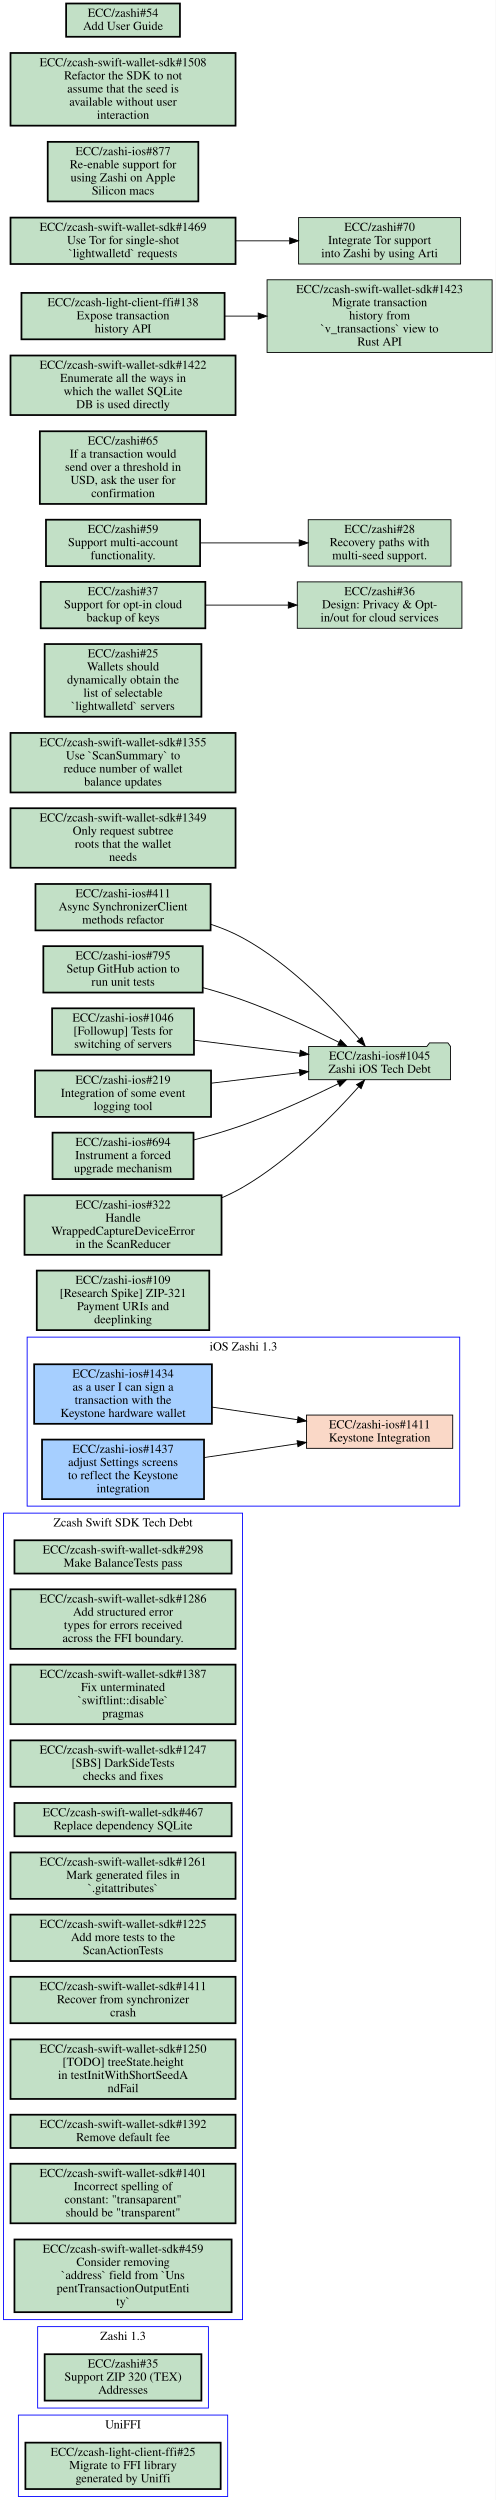
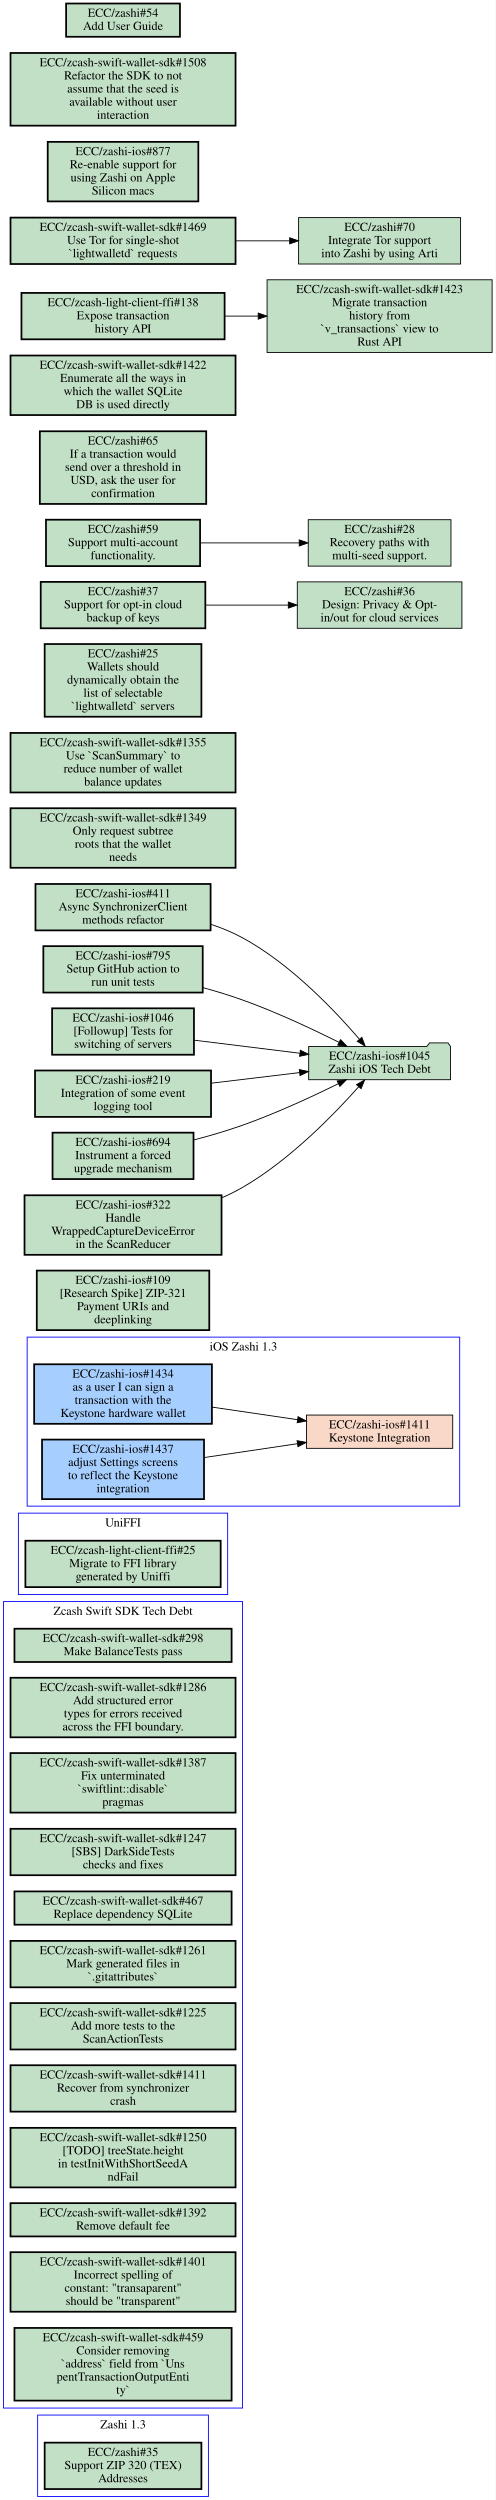
<svg xmlns="http://www.w3.org/2000/svg" xmlns:xlink="http://www.w3.org/1999/xlink" width="566pt" height="2855pt" viewBox="0.00 0.00 566.00 2855.00">
  <g id="graph0" class="graph" transform="scale(1 1) rotate(0) translate(4 2851)">
    <polygon fill="white" stroke="transparent" points="-4,4 -4,-2851 562,-2851 562,4 -4,4" />
    <g id="clust1" class="cluster">
+       <polygon fill="none" stroke="blue" points="0,-101 0,-1022 273,-1022 273,-101 0,-101" />
+       <text text-anchor="middle" x="136.5" y="-1006.8" font-family="Times,serif" font-size="14.00">Zcash Swift SDK Tech Debt</text>
+     </g>
+     <g id="clust2" class="cluster">
+       <polygon fill="none" stroke="blue" points="17,-1030 17,-1123 256,-1123 256,-1030 17,-1030" />
+       <text text-anchor="middle" x="136.5" y="-1107.8" font-family="Times,serif" font-size="14.00">UniFFI</text>
+     </g>
+     <g id="clust3" class="cluster">
+       <polygon fill="none" stroke="blue" points="39,0 39,-93 234,-93 234,0 39,0" />
+       <text text-anchor="middle" x="136.5" y="-77.8" font-family="Times,serif" font-size="14.00">Zashi 1.3</text>
+     </g>
+     <g id="clust4" class="cluster">
      <polygon fill="none" stroke="blue" points="27,-1131 27,-1324 521,-1324 521,-1131 27,-1131" />
      <text text-anchor="middle" x="274" y="-1308.8" font-family="Times,serif" font-size="14.00">iOS Zashi 1.3</text>
    </g>
-     <g id="clust2" class="cluster">
-       <polygon fill="none" stroke="blue" points="39,-101 39,-194 234,-194 234,-101 39,-101" />
-       <text text-anchor="middle" x="136.5" y="-178.8" font-family="Times,serif" font-size="14.00">Zashi 1.3</text>
-     </g>
-     <g id="clust3" class="cluster">
-       <polygon fill="none" stroke="blue" points="0,-202 0,-1123 273,-1123 273,-202 0,-202" />
-       <text text-anchor="middle" x="136.5" y="-1107.8" font-family="Times,serif" font-size="14.00">Zcash Swift SDK Tech Debt</text>
-     </g>
-     <g id="clust4" class="cluster">
-       <polygon fill="none" stroke="blue" points="17,0 17,-93 256,-93 256,0 17,0" />
-       <text text-anchor="middle" x="136.5" y="-77.8" font-family="Times,serif" font-size="14.00">UniFFI</text>
-     </g>
-     <g id="node1" class="node closed">
+     <g id="node1" class="node open">
      <g id="a_node1">
+         <a xlink:href="https://github.com/Electric-Coin-Company/zcash-swift-wallet-sdk/issues/298" xlink:title="ECC/zcash-swift-wallet-sdk#298&#10;Make BalanceTests pass" target="_blank">
+           <polygon fill="#c2e0c6" stroke="black" stroke-width="2" points="260.5,-991 12.5,-991 12.5,-953 260.5,-953 260.5,-991" />
+           <text text-anchor="middle" x="136.5" y="-975.8" font-family="Times,serif" font-size="14.00">ECC/zcash-swift-wallet-sdk#298</text>
+           <text text-anchor="middle" x="136.5" y="-960.8" font-family="Times,serif" font-size="14.00">Make BalanceTests pass</text>
+         </a>
+       </g>
+     </g>
+     <g id="node2" class="node open">
+       <g id="a_node2">
+         <a xlink:href="https://github.com/Electric-Coin-Company/zcash-swift-wallet-sdk/issues/1286" xlink:title="ECC/zcash-swift-wallet-sdk#1286&#10;Add structured error&#10;types for errors received&#10;across the FFI boundary." target="_blank">
+           <polygon fill="#c2e0c6" stroke="black" stroke-width="2" points="265,-935 8,-935 8,-867 265,-867 265,-935" />
+           <text text-anchor="middle" x="136.5" y="-919.8" font-family="Times,serif" font-size="14.00">ECC/zcash-swift-wallet-sdk#1286</text>
+           <text text-anchor="middle" x="136.5" y="-904.8" font-family="Times,serif" font-size="14.00">Add structured error</text>
+           <text text-anchor="middle" x="136.5" y="-889.8" font-family="Times,serif" font-size="14.00">types for errors received</text>
+           <text text-anchor="middle" x="136.5" y="-874.8" font-family="Times,serif" font-size="14.00">across the FFI boundary.</text>
+         </a>
+       </g>
+     </g>
+     <g id="node3" class="node open">
+       <g id="a_node3">
+         <a xlink:href="https://github.com/Electric-Coin-Company/zcash-swift-wallet-sdk/issues/1387" xlink:title="ECC/zcash-swift-wallet-sdk#1387&#10;Fix unterminated&#10;`swiftlint::disable`&#10;pragmas" target="_blank">
+           <polygon fill="#c2e0c6" stroke="black" stroke-width="2" points="265,-849 8,-849 8,-781 265,-781 265,-849" />
+           <text text-anchor="middle" x="136.5" y="-833.8" font-family="Times,serif" font-size="14.00">ECC/zcash-swift-wallet-sdk#1387</text>
+           <text text-anchor="middle" x="136.5" y="-818.8" font-family="Times,serif" font-size="14.00">Fix unterminated</text>
+           <text text-anchor="middle" x="136.5" y="-803.8" font-family="Times,serif" font-size="14.00">`swiftlint::disable`</text>
+           <text text-anchor="middle" x="136.5" y="-788.8" font-family="Times,serif" font-size="14.00">pragmas</text>
+         </a>
+       </g>
+     </g>
+     <g id="node4" class="node open">
+       <g id="a_node4">
+         <a xlink:href="https://github.com/Electric-Coin-Company/zcash-swift-wallet-sdk/issues/1247" xlink:title="ECC/zcash-swift-wallet-sdk#1247&#10;[SBS] DarkSideTests&#10;checks and fixes" target="_blank">
+           <polygon fill="#c2e0c6" stroke="black" stroke-width="2" points="265,-762.5 8,-762.5 8,-709.5 265,-709.5 265,-762.5" />
+           <text text-anchor="middle" x="136.5" y="-747.3" font-family="Times,serif" font-size="14.00">ECC/zcash-swift-wallet-sdk#1247</text>
+           <text text-anchor="middle" x="136.5" y="-732.3" font-family="Times,serif" font-size="14.00">[SBS] DarkSideTests</text>
+           <text text-anchor="middle" x="136.5" y="-717.3" font-family="Times,serif" font-size="14.00">checks and fixes</text>
+         </a>
+       </g>
+     </g>
+     <g id="node5" class="node open">
+       <g id="a_node5">
+         <a xlink:href="https://github.com/Electric-Coin-Company/zcash-swift-wallet-sdk/issues/467" xlink:title="ECC/zcash-swift-wallet-sdk#467&#10;Replace dependency SQLite" target="_blank">
+           <polygon fill="#c2e0c6" stroke="black" stroke-width="2" points="260.5,-691 12.5,-691 12.5,-653 260.5,-653 260.5,-691" />
+           <text text-anchor="middle" x="136.5" y="-675.8" font-family="Times,serif" font-size="14.00">ECC/zcash-swift-wallet-sdk#467</text>
+           <text text-anchor="middle" x="136.5" y="-660.8" font-family="Times,serif" font-size="14.00">Replace dependency SQLite</text>
+         </a>
+       </g>
+     </g>
+     <g id="node6" class="node open">
+       <g id="a_node6">
+         <a xlink:href="https://github.com/Electric-Coin-Company/zcash-swift-wallet-sdk/issues/1261" xlink:title="ECC/zcash-swift-wallet-sdk#1261&#10;Mark generated files in&#10;`.gitattributes`" target="_blank">
+           <polygon fill="#c2e0c6" stroke="black" stroke-width="2" points="265,-634.5 8,-634.5 8,-581.5 265,-581.5 265,-634.5" />
+           <text text-anchor="middle" x="136.5" y="-619.3" font-family="Times,serif" font-size="14.00">ECC/zcash-swift-wallet-sdk#1261</text>
+           <text text-anchor="middle" x="136.5" y="-604.3" font-family="Times,serif" font-size="14.00">Mark generated files in</text>
+           <text text-anchor="middle" x="136.5" y="-589.3" font-family="Times,serif" font-size="14.00">`.gitattributes`</text>
+         </a>
+       </g>
+     </g>
+     <g id="node7" class="node open">
+       <g id="a_node7">
+         <a xlink:href="https://github.com/Electric-Coin-Company/zcash-swift-wallet-sdk/issues/1225" xlink:title="ECC/zcash-swift-wallet-sdk#1225&#10;Add more tests to the&#10;ScanActionTests" target="_blank">
+           <polygon fill="#c2e0c6" stroke="black" stroke-width="2" points="265,-563.5 8,-563.5 8,-510.5 265,-510.5 265,-563.5" />
+           <text text-anchor="middle" x="136.5" y="-548.3" font-family="Times,serif" font-size="14.00">ECC/zcash-swift-wallet-sdk#1225</text>
+           <text text-anchor="middle" x="136.5" y="-533.3" font-family="Times,serif" font-size="14.00">Add more tests to the</text>
+           <text text-anchor="middle" x="136.5" y="-518.3" font-family="Times,serif" font-size="14.00">ScanActionTests</text>
+         </a>
+       </g>
+     </g>
+     <g id="node8" class="node open">
+       <g id="a_node8">
+         <a xlink:href="https://github.com/Electric-Coin-Company/zcash-swift-wallet-sdk/issues/1411" xlink:title="ECC/zcash-swift-wallet-sdk#1411&#10;Recover from synchronizer&#10;crash" target="_blank">
+           <polygon fill="#c2e0c6" stroke="black" stroke-width="2" points="265,-492.5 8,-492.5 8,-439.5 265,-439.5 265,-492.5" />
+           <text text-anchor="middle" x="136.5" y="-477.3" font-family="Times,serif" font-size="14.00">ECC/zcash-swift-wallet-sdk#1411</text>
+           <text text-anchor="middle" x="136.5" y="-462.3" font-family="Times,serif" font-size="14.00">Recover from synchronizer</text>
+           <text text-anchor="middle" x="136.5" y="-447.3" font-family="Times,serif" font-size="14.00">crash</text>
+         </a>
+       </g>
+     </g>
+     <g id="node9" class="node open">
+       <g id="a_node9">
+         <a xlink:href="https://github.com/Electric-Coin-Company/zcash-swift-wallet-sdk/issues/1250" xlink:title="ECC/zcash-swift-wallet-sdk#1250&#10;[TODO] treeState.height&#10;in testInitWithShortSeedA&#10;ndFail" target="_blank">
+           <polygon fill="#c2e0c6" stroke="black" stroke-width="2" points="265,-421 8,-421 8,-353 265,-353 265,-421" />
+           <text text-anchor="middle" x="136.5" y="-405.8" font-family="Times,serif" font-size="14.00">ECC/zcash-swift-wallet-sdk#1250</text>
+           <text text-anchor="middle" x="136.5" y="-390.8" font-family="Times,serif" font-size="14.00">[TODO] treeState.height</text>
+           <text text-anchor="middle" x="136.5" y="-375.8" font-family="Times,serif" font-size="14.00">in testInitWithShortSeedA</text>
+           <text text-anchor="middle" x="136.5" y="-360.8" font-family="Times,serif" font-size="14.00">ndFail</text>
+         </a>
+       </g>
+     </g>
+     <g id="node10" class="node open">
+       <g id="a_node10">
+         <a xlink:href="https://github.com/Electric-Coin-Company/zcash-swift-wallet-sdk/issues/1392" xlink:title="ECC/zcash-swift-wallet-sdk#1392&#10;Remove default fee" target="_blank">
+           <polygon fill="#c2e0c6" stroke="black" stroke-width="2" points="265,-335 8,-335 8,-297 265,-297 265,-335" />
+           <text text-anchor="middle" x="136.5" y="-319.8" font-family="Times,serif" font-size="14.00">ECC/zcash-swift-wallet-sdk#1392</text>
+           <text text-anchor="middle" x="136.5" y="-304.8" font-family="Times,serif" font-size="14.00">Remove default fee</text>
+         </a>
+       </g>
+     </g>
+     <g id="node11" class="node open">
+       <g id="a_node11">
+         <a xlink:href="https://github.com/Electric-Coin-Company/zcash-swift-wallet-sdk/issues/1401" xlink:title="ECC/zcash-swift-wallet-sdk#1401&#10;Incorrect spelling of&#10;constant: &quot;transaparent&quot;&#10;should be &quot;transparent&quot;" target="_blank">
+           <polygon fill="#c2e0c6" stroke="black" stroke-width="2" points="265,-279 8,-279 8,-211 265,-211 265,-279" />
+           <text text-anchor="middle" x="136.5" y="-263.8" font-family="Times,serif" font-size="14.00">ECC/zcash-swift-wallet-sdk#1401</text>
+           <text text-anchor="middle" x="136.5" y="-248.8" font-family="Times,serif" font-size="14.00">Incorrect spelling of</text>
+           <text text-anchor="middle" x="136.5" y="-233.8" font-family="Times,serif" font-size="14.00">constant: "transaparent"</text>
+           <text text-anchor="middle" x="136.5" y="-218.8" font-family="Times,serif" font-size="14.00">should be "transparent"</text>
+         </a>
+       </g>
+     </g>
+     <g id="node12" class="node open">
+       <g id="a_node12">
+         <a xlink:href="https://github.com/Electric-Coin-Company/zcash-swift-wallet-sdk/issues/459" xlink:title="ECC/zcash-swift-wallet-sdk#459&#10;Consider removing&#10;`address` field from `Uns&#10;pentTransactionOutputEnti&#10;ty`" target="_blank">
+           <polygon fill="#c2e0c6" stroke="black" stroke-width="2" points="260.5,-192.5 12.5,-192.5 12.5,-109.5 260.5,-109.5 260.5,-192.5" />
+           <text text-anchor="middle" x="136.5" y="-177.3" font-family="Times,serif" font-size="14.00">ECC/zcash-swift-wallet-sdk#459</text>
+           <text text-anchor="middle" x="136.5" y="-162.3" font-family="Times,serif" font-size="14.00">Consider removing</text>
+           <text text-anchor="middle" x="136.5" y="-147.3" font-family="Times,serif" font-size="14.00">`address` field from `Uns</text>
+           <text text-anchor="middle" x="136.5" y="-132.3" font-family="Times,serif" font-size="14.00">pentTransactionOutputEnti</text>
+           <text text-anchor="middle" x="136.5" y="-117.3" font-family="Times,serif" font-size="14.00">ty`</text>
+         </a>
+       </g>
+     </g>
+     <g id="node13" class="node open">
+       <g id="a_node13">
+         <a xlink:href="https://github.com/Electric-Coin-Company/zcash-light-client-ffi/issues/25" xlink:title="ECC/zcash-light-client-ffi#25&#10;Migrate to FFI library&#10;generated by Uniffi" target="_blank">
+           <polygon fill="#c2e0c6" stroke="black" stroke-width="2" points="248,-1091.5 25,-1091.5 25,-1038.5 248,-1038.5 248,-1091.5" />
+           <text text-anchor="middle" x="136.5" y="-1076.3" font-family="Times,serif" font-size="14.00">ECC/zcash-light-client-ffi#25</text>
+           <text text-anchor="middle" x="136.5" y="-1061.3" font-family="Times,serif" font-size="14.00">Migrate to FFI library</text>
+           <text text-anchor="middle" x="136.5" y="-1046.3" font-family="Times,serif" font-size="14.00">generated by Uniffi</text>
+         </a>
+       </g>
+     </g>
+     <g id="node14" class="node open">
+       <g id="a_node14">
+         <a xlink:href="https://github.com/Electric-Coin-Company/zashi/issues/35" xlink:title="ECC/zashi#35&#10;Support ZIP 320 (TEX)&#10;Addresses" target="_blank">
+           <polygon fill="#c2e0c6" stroke="black" stroke-width="2" points="226,-61.5 47,-61.5 47,-8.5 226,-8.5 226,-61.5" />
+           <text text-anchor="middle" x="136.5" y="-46.3" font-family="Times,serif" font-size="14.00">ECC/zashi#35</text>
+           <text text-anchor="middle" x="136.5" y="-31.3" font-family="Times,serif" font-size="14.00">Support ZIP 320 (TEX)</text>
+           <text text-anchor="middle" x="136.5" y="-16.3" font-family="Times,serif" font-size="14.00">Addresses</text>
+         </a>
+       </g>
+     </g>
+     <g id="node15" class="node closed">
+       <g id="a_node15">
        <a xlink:href="https://github.com/Electric-Coin-Company/zashi-ios/issues/1411" xlink:title="ECC/zashi-ios#1411&#10;Keystone Integration" target="_blank">
          <polygon fill="#fad8c7" stroke="black" points="513,-1235 346,-1235 346,-1197 513,-1197 513,-1235" />
          <text text-anchor="middle" x="429.5" y="-1219.8" font-family="Times,serif" font-size="14.00">ECC/zashi-ios#1411</text>
          <text text-anchor="middle" x="429.5" y="-1204.8" font-family="Times,serif" font-size="14.00">Keystone Integration</text>
        </a>
      </g>
    </g>
-     <g id="node2" class="node committed">
-       <g id="a_node2">
+     <g id="node16" class="node committed">
+       <g id="a_node16">
        <a xlink:href="https://github.com/Electric-Coin-Company/zashi-ios/issues/1434" xlink:title="ECC/zashi-ios#1434&#10;as a user I can sign a&#10;transaction with the&#10;Keystone hardware wallet" target="_blank">
          <polygon fill="#a6cfff" stroke="black" stroke-width="2" points="238,-1293 35,-1293 35,-1225 238,-1225 238,-1293" />
          <text text-anchor="middle" x="136.5" y="-1277.8" font-family="Times,serif" font-size="14.00">ECC/zashi-ios#1434</text>
          <text text-anchor="middle" x="136.5" y="-1262.8" font-family="Times,serif" font-size="14.00">as a user I can sign a</text>
          <text text-anchor="middle" x="136.5" y="-1247.8" font-family="Times,serif" font-size="14.00">transaction with the</text>
          <text text-anchor="middle" x="136.5" y="-1232.8" font-family="Times,serif" font-size="14.00">Keystone hardware wallet</text>
        </a>
      </g>
    </g>
    <g id="edge1" class="edge">
      <path fill="none" stroke="black" d="M238.05,-1244.1C269.78,-1239.5 304.66,-1234.3 335.81,-1229.7" />
      <polygon fill="black" stroke="black" points="336.41,-1233.15 345.78,-1228.2 335.37,-1226.23 336.41,-1233.15" />
    </g>
-     <g id="node3" class="node committed">
-       <g id="a_node3">
+     <g id="node17" class="node committed">
+       <g id="a_node17">
        <a xlink:href="https://github.com/Electric-Coin-Company/zashi-ios/issues/1437" xlink:title="ECC/zashi-ios#1437&#10;adjust Settings screens&#10;to reflect the Keystone&#10;integration" target="_blank">
          <polygon fill="#a6cfff" stroke="black" stroke-width="2" points="229,-1207 44,-1207 44,-1139 229,-1139 229,-1207" />
          <text text-anchor="middle" x="136.5" y="-1191.8" font-family="Times,serif" font-size="14.00">ECC/zashi-ios#1437</text>
          <text text-anchor="middle" x="136.5" y="-1176.8" font-family="Times,serif" font-size="14.00">adjust Settings screens</text>
          <text text-anchor="middle" x="136.5" y="-1161.8" font-family="Times,serif" font-size="14.00">to reflect the Keystone</text>
          <text text-anchor="middle" x="136.5" y="-1146.8" font-family="Times,serif" font-size="14.00">integration</text>
        </a>
      </g>
    </g>
    <g id="edge2" class="edge">
      <path fill="none" stroke="black" d="M229.17,-1186.5C263.14,-1191.6 301.66,-1197.3 335.72,-1202.3" />
      <polygon fill="black" stroke="black" points="335.26,-1205.77 345.67,-1203.8 336.3,-1198.85 335.26,-1205.77" />
-     </g>
-     <g id="node4" class="node open">
-       <g id="a_node4">
-         <a xlink:href="https://github.com/Electric-Coin-Company/zashi/issues/35" xlink:title="ECC/zashi#35&#10;Support ZIP 320 (TEX)&#10;Addresses" target="_blank">
-           <polygon fill="#c2e0c6" stroke="black" stroke-width="2" points="226,-162.5 47,-162.5 47,-109.5 226,-109.5 226,-162.5" />
-           <text text-anchor="middle" x="136.5" y="-147.3" font-family="Times,serif" font-size="14.00">ECC/zashi#35</text>
-           <text text-anchor="middle" x="136.5" y="-132.3" font-family="Times,serif" font-size="14.00">Support ZIP 320 (TEX)</text>
-           <text text-anchor="middle" x="136.5" y="-117.3" font-family="Times,serif" font-size="14.00">Addresses</text>
-         </a>
-       </g>
-     </g>
-     <g id="node5" class="node open">
-       <g id="a_node5">
-         <a xlink:href="https://github.com/Electric-Coin-Company/zcash-swift-wallet-sdk/issues/298" xlink:title="ECC/zcash-swift-wallet-sdk#298&#10;Make BalanceTests pass" target="_blank">
-           <polygon fill="#c2e0c6" stroke="black" stroke-width="2" points="260.5,-1092 12.5,-1092 12.5,-1054 260.5,-1054 260.5,-1092" />
-           <text text-anchor="middle" x="136.5" y="-1076.8" font-family="Times,serif" font-size="14.00">ECC/zcash-swift-wallet-sdk#298</text>
-           <text text-anchor="middle" x="136.5" y="-1061.8" font-family="Times,serif" font-size="14.00">Make BalanceTests pass</text>
-         </a>
-       </g>
-     </g>
-     <g id="node6" class="node open">
-       <g id="a_node6">
-         <a xlink:href="https://github.com/Electric-Coin-Company/zcash-swift-wallet-sdk/issues/1286" xlink:title="ECC/zcash-swift-wallet-sdk#1286&#10;Add structured error&#10;types for errors received&#10;across the FFI boundary." target="_blank">
-           <polygon fill="#c2e0c6" stroke="black" stroke-width="2" points="265,-1036 8,-1036 8,-968 265,-968 265,-1036" />
-           <text text-anchor="middle" x="136.5" y="-1020.8" font-family="Times,serif" font-size="14.00">ECC/zcash-swift-wallet-sdk#1286</text>
-           <text text-anchor="middle" x="136.5" y="-1005.8" font-family="Times,serif" font-size="14.00">Add structured error</text>
-           <text text-anchor="middle" x="136.5" y="-990.8" font-family="Times,serif" font-size="14.00">types for errors received</text>
-           <text text-anchor="middle" x="136.5" y="-975.8" font-family="Times,serif" font-size="14.00">across the FFI boundary.</text>
-         </a>
-       </g>
-     </g>
-     <g id="node7" class="node open">
-       <g id="a_node7">
-         <a xlink:href="https://github.com/Electric-Coin-Company/zcash-swift-wallet-sdk/issues/1387" xlink:title="ECC/zcash-swift-wallet-sdk#1387&#10;Fix unterminated&#10;`swiftlint::disable`&#10;pragmas" target="_blank">
-           <polygon fill="#c2e0c6" stroke="black" stroke-width="2" points="265,-950 8,-950 8,-882 265,-882 265,-950" />
-           <text text-anchor="middle" x="136.5" y="-934.8" font-family="Times,serif" font-size="14.00">ECC/zcash-swift-wallet-sdk#1387</text>
-           <text text-anchor="middle" x="136.5" y="-919.8" font-family="Times,serif" font-size="14.00">Fix unterminated</text>
-           <text text-anchor="middle" x="136.5" y="-904.8" font-family="Times,serif" font-size="14.00">`swiftlint::disable`</text>
-           <text text-anchor="middle" x="136.5" y="-889.8" font-family="Times,serif" font-size="14.00">pragmas</text>
-         </a>
-       </g>
-     </g>
-     <g id="node8" class="node open">
-       <g id="a_node8">
-         <a xlink:href="https://github.com/Electric-Coin-Company/zcash-swift-wallet-sdk/issues/1247" xlink:title="ECC/zcash-swift-wallet-sdk#1247&#10;[SBS] DarkSideTests&#10;checks and fixes" target="_blank">
-           <polygon fill="#c2e0c6" stroke="black" stroke-width="2" points="265,-863.5 8,-863.5 8,-810.5 265,-810.5 265,-863.5" />
-           <text text-anchor="middle" x="136.5" y="-848.3" font-family="Times,serif" font-size="14.00">ECC/zcash-swift-wallet-sdk#1247</text>
-           <text text-anchor="middle" x="136.5" y="-833.3" font-family="Times,serif" font-size="14.00">[SBS] DarkSideTests</text>
-           <text text-anchor="middle" x="136.5" y="-818.3" font-family="Times,serif" font-size="14.00">checks and fixes</text>
-         </a>
-       </g>
-     </g>
-     <g id="node9" class="node open">
-       <g id="a_node9">
-         <a xlink:href="https://github.com/Electric-Coin-Company/zcash-swift-wallet-sdk/issues/467" xlink:title="ECC/zcash-swift-wallet-sdk#467&#10;Replace dependency SQLite" target="_blank">
-           <polygon fill="#c2e0c6" stroke="black" stroke-width="2" points="260.5,-792 12.5,-792 12.5,-754 260.5,-754 260.5,-792" />
-           <text text-anchor="middle" x="136.5" y="-776.8" font-family="Times,serif" font-size="14.00">ECC/zcash-swift-wallet-sdk#467</text>
-           <text text-anchor="middle" x="136.5" y="-761.8" font-family="Times,serif" font-size="14.00">Replace dependency SQLite</text>
-         </a>
-       </g>
-     </g>
-     <g id="node10" class="node open">
-       <g id="a_node10">
-         <a xlink:href="https://github.com/Electric-Coin-Company/zcash-swift-wallet-sdk/issues/1261" xlink:title="ECC/zcash-swift-wallet-sdk#1261&#10;Mark generated files in&#10;`.gitattributes`" target="_blank">
-           <polygon fill="#c2e0c6" stroke="black" stroke-width="2" points="265,-735.5 8,-735.5 8,-682.5 265,-682.5 265,-735.5" />
-           <text text-anchor="middle" x="136.5" y="-720.3" font-family="Times,serif" font-size="14.00">ECC/zcash-swift-wallet-sdk#1261</text>
-           <text text-anchor="middle" x="136.5" y="-705.3" font-family="Times,serif" font-size="14.00">Mark generated files in</text>
-           <text text-anchor="middle" x="136.5" y="-690.3" font-family="Times,serif" font-size="14.00">`.gitattributes`</text>
-         </a>
-       </g>
-     </g>
-     <g id="node11" class="node open">
-       <g id="a_node11">
-         <a xlink:href="https://github.com/Electric-Coin-Company/zcash-swift-wallet-sdk/issues/1225" xlink:title="ECC/zcash-swift-wallet-sdk#1225&#10;Add more tests to the&#10;ScanActionTests" target="_blank">
-           <polygon fill="#c2e0c6" stroke="black" stroke-width="2" points="265,-664.5 8,-664.5 8,-611.5 265,-611.5 265,-664.5" />
-           <text text-anchor="middle" x="136.5" y="-649.3" font-family="Times,serif" font-size="14.00">ECC/zcash-swift-wallet-sdk#1225</text>
-           <text text-anchor="middle" x="136.5" y="-634.3" font-family="Times,serif" font-size="14.00">Add more tests to the</text>
-           <text text-anchor="middle" x="136.5" y="-619.3" font-family="Times,serif" font-size="14.00">ScanActionTests</text>
-         </a>
-       </g>
-     </g>
-     <g id="node12" class="node open">
-       <g id="a_node12">
-         <a xlink:href="https://github.com/Electric-Coin-Company/zcash-swift-wallet-sdk/issues/1411" xlink:title="ECC/zcash-swift-wallet-sdk#1411&#10;Recover from synchronizer&#10;crash" target="_blank">
-           <polygon fill="#c2e0c6" stroke="black" stroke-width="2" points="265,-593.5 8,-593.5 8,-540.5 265,-540.5 265,-593.5" />
-           <text text-anchor="middle" x="136.5" y="-578.3" font-family="Times,serif" font-size="14.00">ECC/zcash-swift-wallet-sdk#1411</text>
-           <text text-anchor="middle" x="136.5" y="-563.3" font-family="Times,serif" font-size="14.00">Recover from synchronizer</text>
-           <text text-anchor="middle" x="136.5" y="-548.3" font-family="Times,serif" font-size="14.00">crash</text>
-         </a>
-       </g>
-     </g>
-     <g id="node13" class="node open">
-       <g id="a_node13">
-         <a xlink:href="https://github.com/Electric-Coin-Company/zcash-swift-wallet-sdk/issues/1250" xlink:title="ECC/zcash-swift-wallet-sdk#1250&#10;[TODO] treeState.height&#10;in testInitWithShortSeedA&#10;ndFail" target="_blank">
-           <polygon fill="#c2e0c6" stroke="black" stroke-width="2" points="265,-522 8,-522 8,-454 265,-454 265,-522" />
-           <text text-anchor="middle" x="136.5" y="-506.8" font-family="Times,serif" font-size="14.00">ECC/zcash-swift-wallet-sdk#1250</text>
-           <text text-anchor="middle" x="136.5" y="-491.8" font-family="Times,serif" font-size="14.00">[TODO] treeState.height</text>
-           <text text-anchor="middle" x="136.5" y="-476.8" font-family="Times,serif" font-size="14.00">in testInitWithShortSeedA</text>
-           <text text-anchor="middle" x="136.5" y="-461.8" font-family="Times,serif" font-size="14.00">ndFail</text>
-         </a>
-       </g>
-     </g>
-     <g id="node14" class="node open">
-       <g id="a_node14">
-         <a xlink:href="https://github.com/Electric-Coin-Company/zcash-swift-wallet-sdk/issues/1392" xlink:title="ECC/zcash-swift-wallet-sdk#1392&#10;Remove default fee" target="_blank">
-           <polygon fill="#c2e0c6" stroke="black" stroke-width="2" points="265,-436 8,-436 8,-398 265,-398 265,-436" />
-           <text text-anchor="middle" x="136.5" y="-420.8" font-family="Times,serif" font-size="14.00">ECC/zcash-swift-wallet-sdk#1392</text>
-           <text text-anchor="middle" x="136.5" y="-405.8" font-family="Times,serif" font-size="14.00">Remove default fee</text>
-         </a>
-       </g>
-     </g>
-     <g id="node15" class="node open">
-       <g id="a_node15">
-         <a xlink:href="https://github.com/Electric-Coin-Company/zcash-swift-wallet-sdk/issues/1401" xlink:title="ECC/zcash-swift-wallet-sdk#1401&#10;Incorrect spelling of&#10;constant: &quot;transaparent&quot;&#10;should be &quot;transparent&quot;" target="_blank">
-           <polygon fill="#c2e0c6" stroke="black" stroke-width="2" points="265,-380 8,-380 8,-312 265,-312 265,-380" />
-           <text text-anchor="middle" x="136.5" y="-364.8" font-family="Times,serif" font-size="14.00">ECC/zcash-swift-wallet-sdk#1401</text>
-           <text text-anchor="middle" x="136.5" y="-349.8" font-family="Times,serif" font-size="14.00">Incorrect spelling of</text>
-           <text text-anchor="middle" x="136.5" y="-334.8" font-family="Times,serif" font-size="14.00">constant: "transaparent"</text>
-           <text text-anchor="middle" x="136.5" y="-319.8" font-family="Times,serif" font-size="14.00">should be "transparent"</text>
-         </a>
-       </g>
-     </g>
-     <g id="node16" class="node open">
-       <g id="a_node16">
-         <a xlink:href="https://github.com/Electric-Coin-Company/zcash-swift-wallet-sdk/issues/459" xlink:title="ECC/zcash-swift-wallet-sdk#459&#10;Consider removing&#10;`address` field from `Uns&#10;pentTransactionOutputEnti&#10;ty`" target="_blank">
-           <polygon fill="#c2e0c6" stroke="black" stroke-width="2" points="260.5,-293.5 12.5,-293.5 12.5,-210.5 260.5,-210.5 260.5,-293.5" />
-           <text text-anchor="middle" x="136.5" y="-278.3" font-family="Times,serif" font-size="14.00">ECC/zcash-swift-wallet-sdk#459</text>
-           <text text-anchor="middle" x="136.5" y="-263.3" font-family="Times,serif" font-size="14.00">Consider removing</text>
-           <text text-anchor="middle" x="136.5" y="-248.3" font-family="Times,serif" font-size="14.00">`address` field from `Uns</text>
-           <text text-anchor="middle" x="136.5" y="-233.3" font-family="Times,serif" font-size="14.00">pentTransactionOutputEnti</text>
-           <text text-anchor="middle" x="136.5" y="-218.3" font-family="Times,serif" font-size="14.00">ty`</text>
-         </a>
-       </g>
-     </g>
-     <g id="node17" class="node open">
-       <g id="a_node17">
-         <a xlink:href="https://github.com/Electric-Coin-Company/zcash-light-client-ffi/issues/25" xlink:title="ECC/zcash-light-client-ffi#25&#10;Migrate to FFI library&#10;generated by Uniffi" target="_blank">
-           <polygon fill="#c2e0c6" stroke="black" stroke-width="2" points="248,-61.5 25,-61.5 25,-8.5 248,-8.5 248,-61.5" />
-           <text text-anchor="middle" x="136.5" y="-46.3" font-family="Times,serif" font-size="14.00">ECC/zcash-light-client-ffi#25</text>
-           <text text-anchor="middle" x="136.5" y="-31.3" font-family="Times,serif" font-size="14.00">Migrate to FFI library</text>
-           <text text-anchor="middle" x="136.5" y="-16.3" font-family="Times,serif" font-size="14.00">generated by Uniffi</text>
-         </a>
-       </g>
    </g>
    <g id="node18" class="node open">
      <g id="a_node18">
        <a xlink:href="https://github.com/Electric-Coin-Company/zashi-ios/issues/109" xlink:title="ECC/zashi-ios#109&#10;[Research Spike] ZIP-321&#10;Payment URIs and&#10;deeplinking" target="_blank">
          <polygon fill="#c2e0c6" stroke="black" stroke-width="2" points="235,-1400 38,-1400 38,-1332 235,-1332 235,-1400" />
          <text text-anchor="middle" x="136.5" y="-1384.8" font-family="Times,serif" font-size="14.00">ECC/zashi-ios#109</text>
          <text text-anchor="middle" x="136.5" y="-1369.8" font-family="Times,serif" font-size="14.00">[Research Spike] ZIP-321</text>
          <text text-anchor="middle" x="136.5" y="-1354.8" font-family="Times,serif" font-size="14.00">Payment URIs and</text>
          <text text-anchor="middle" x="136.5" y="-1339.8" font-family="Times,serif" font-size="14.00">deeplinking</text>
        </a>
      </g>
    </g>
    <g id="node19" class="node open">
      <g id="a_node19">
        <a xlink:href="https://github.com/Electric-Coin-Company/zashi-ios/issues/411" xlink:title="ECC/zashi-ios#411&#10;Async SynchronizerClient&#10;methods refactor" target="_blank">
          <polygon fill="#c2e0c6" stroke="black" stroke-width="2" points="236.5,-1841.5 36.5,-1841.5 36.5,-1788.5 236.5,-1788.5 236.5,-1841.5" />
          <text text-anchor="middle" x="136.5" y="-1826.3" font-family="Times,serif" font-size="14.00">ECC/zashi-ios#411</text>
          <text text-anchor="middle" x="136.5" y="-1811.3" font-family="Times,serif" font-size="14.00">Async SynchronizerClient</text>
          <text text-anchor="middle" x="136.5" y="-1796.3" font-family="Times,serif" font-size="14.00">methods refactor</text>
        </a>
      </g>
    </g>
    <g id="node20" class="node open">
      <g id="a_node20">
        <a xlink:href="https://github.com/Electric-Coin-Company/zashi-ios/issues/1045" xlink:title="ECC/zashi-ios#1045&#10;Zashi iOS Tech Debt" target="_blank">
          <polygon fill="#c2e0c6" stroke="black" points="510.5,-1656 507.5,-1660 486.5,-1660 483.5,-1656 348.5,-1656 348.5,-1618 510.5,-1618 510.5,-1656" />
          <text text-anchor="middle" x="429.5" y="-1640.8" font-family="Times,serif" font-size="14.00">ECC/zashi-ios#1045</text>
          <text text-anchor="middle" x="429.5" y="-1625.8" font-family="Times,serif" font-size="14.00">Zashi iOS Tech Debt</text>
        </a>
      </g>
    </g>
    <g id="edge3" class="edge">
      <path fill="none" stroke="black" d="M236.64,-1795.5C249.25,-1791.3 261.69,-1786.2 273,-1780 327.95,-1750.1 378.7,-1696.6 406.46,-1664.2" />
      <polygon fill="black" stroke="black" points="409.26,-1666.31 413.01,-1656.4 403.9,-1661.81 409.26,-1666.31" />
    </g>
    <g id="node21" class="node open">
      <g id="a_node21">
        <a xlink:href="https://github.com/Electric-Coin-Company/zashi-ios/issues/795" xlink:title="ECC/zashi-ios#795&#10;Setup GitHub action to&#10;run unit tests" target="_blank">
          <polygon fill="#c2e0c6" stroke="black" stroke-width="2" points="227.5,-1770.5 45.5,-1770.5 45.5,-1717.5 227.5,-1717.5 227.5,-1770.5" />
          <text text-anchor="middle" x="136.5" y="-1755.3" font-family="Times,serif" font-size="14.00">ECC/zashi-ios#795</text>
          <text text-anchor="middle" x="136.5" y="-1740.3" font-family="Times,serif" font-size="14.00">Setup GitHub action to</text>
          <text text-anchor="middle" x="136.5" y="-1725.3" font-family="Times,serif" font-size="14.00">run unit tests</text>
        </a>
      </g>
    </g>
    <g id="edge4" class="edge">
      <path fill="none" stroke="black" d="M227.84,-1723.1C243.06,-1718.9 258.59,-1714.2 273,-1709 311.08,-1695.4 352.57,-1675.9 383.1,-1660.7" />
      <polygon fill="black" stroke="black" points="384.86,-1663.73 392.21,-1656.1 381.71,-1657.48 384.86,-1663.73" />
    </g>
    <g id="node22" class="node open">
      <g id="a_node22">
        <a xlink:href="https://github.com/Electric-Coin-Company/zcash-swift-wallet-sdk/issues/1349" xlink:title="ECC/zcash-swift-wallet-sdk#1349&#10;Only request subtree&#10;roots that the wallet&#10;needs" target="_blank">
          <polygon fill="#c2e0c6" stroke="black" stroke-width="2" points="265,-1928 8,-1928 8,-1860 265,-1860 265,-1928" />
          <text text-anchor="middle" x="136.5" y="-1912.8" font-family="Times,serif" font-size="14.00">ECC/zcash-swift-wallet-sdk#1349</text>
          <text text-anchor="middle" x="136.5" y="-1897.8" font-family="Times,serif" font-size="14.00">Only request subtree</text>
          <text text-anchor="middle" x="136.5" y="-1882.8" font-family="Times,serif" font-size="14.00">roots that the wallet</text>
          <text text-anchor="middle" x="136.5" y="-1867.8" font-family="Times,serif" font-size="14.00">needs</text>
        </a>
      </g>
    </g>
    <g id="node23" class="node open">
      <g id="a_node23">
        <a xlink:href="https://github.com/Electric-Coin-Company/zcash-swift-wallet-sdk/issues/1355" xlink:title="ECC/zcash-swift-wallet-sdk#1355&#10;Use `ScanSummary` to&#10;reduce number of wallet&#10;balance updates" target="_blank">
          <polygon fill="#c2e0c6" stroke="black" stroke-width="2" points="265,-2014 8,-2014 8,-1946 265,-1946 265,-2014" />
          <text text-anchor="middle" x="136.5" y="-1998.8" font-family="Times,serif" font-size="14.00">ECC/zcash-swift-wallet-sdk#1355</text>
          <text text-anchor="middle" x="136.5" y="-1983.8" font-family="Times,serif" font-size="14.00">Use `ScanSummary` to</text>
          <text text-anchor="middle" x="136.5" y="-1968.8" font-family="Times,serif" font-size="14.00">reduce number of wallet</text>
          <text text-anchor="middle" x="136.5" y="-1953.8" font-family="Times,serif" font-size="14.00">balance updates</text>
        </a>
      </g>
    </g>
    <g id="node24" class="node open">
      <g id="a_node24">
        <a xlink:href="https://github.com/Electric-Coin-Company/zashi-ios/issues/1046" xlink:title="ECC/zashi-ios#1046&#10;[Followup] Tests for&#10;switching of servers" target="_blank">
          <polygon fill="#c2e0c6" stroke="black" stroke-width="2" points="217.5,-1699.5 55.5,-1699.5 55.5,-1646.5 217.5,-1646.5 217.5,-1699.5" />
          <text text-anchor="middle" x="136.5" y="-1684.3" font-family="Times,serif" font-size="14.00">ECC/zashi-ios#1046</text>
          <text text-anchor="middle" x="136.5" y="-1669.3" font-family="Times,serif" font-size="14.00">[Followup] Tests for</text>
          <text text-anchor="middle" x="136.5" y="-1654.3" font-family="Times,serif" font-size="14.00">switching of servers</text>
        </a>
      </g>
    </g>
    <g id="edge5" class="edge">
      <path fill="none" stroke="black" d="M217.79,-1663.1C255.16,-1658.4 299.77,-1652.9 338.3,-1648.2" />
      <polygon fill="black" stroke="black" points="338.99,-1651.64 348.47,-1646.9 338.11,-1644.7 338.99,-1651.64" />
    </g>
    <g id="node25" class="node open">
      <g id="a_node25">
        <a xlink:href="https://github.com/Electric-Coin-Company/zashi/issues/25" xlink:title="ECC/zashi#25&#10;Wallets should&#10;dynamically obtain the&#10;list of selectable&#10;`lightwalletd` servers" target="_blank">
          <polygon fill="#c2e0c6" stroke="black" stroke-width="2" points="226,-2115.5 47,-2115.5 47,-2032.5 226,-2032.5 226,-2115.5" />
          <text text-anchor="middle" x="136.5" y="-2100.3" font-family="Times,serif" font-size="14.00">ECC/zashi#25</text>
          <text text-anchor="middle" x="136.5" y="-2085.3" font-family="Times,serif" font-size="14.00">Wallets should</text>
          <text text-anchor="middle" x="136.5" y="-2070.3" font-family="Times,serif" font-size="14.00">dynamically obtain the</text>
          <text text-anchor="middle" x="136.5" y="-2055.3" font-family="Times,serif" font-size="14.00">list of selectable</text>
          <text text-anchor="middle" x="136.5" y="-2040.3" font-family="Times,serif" font-size="14.00">`lightwalletd` servers</text>
        </a>
      </g>
    </g>
    <g id="node26" class="node open">
      <g id="a_node26">
        <a xlink:href="https://github.com/Electric-Coin-Company/zashi/issues/37" xlink:title="ECC/zashi#37&#10;Support for opt-in cloud&#10;backup of keys" target="_blank">
          <polygon fill="#c2e0c6" stroke="black" stroke-width="2" points="230.5,-2186.5 42.5,-2186.5 42.5,-2133.5 230.5,-2133.5 230.5,-2186.5" />
          <text text-anchor="middle" x="136.5" y="-2171.3" font-family="Times,serif" font-size="14.00">ECC/zashi#37</text>
          <text text-anchor="middle" x="136.5" y="-2156.3" font-family="Times,serif" font-size="14.00">Support for opt-in cloud</text>
          <text text-anchor="middle" x="136.5" y="-2141.3" font-family="Times,serif" font-size="14.00">backup of keys</text>
        </a>
      </g>
    </g>
    <g id="node27" class="node open">
      <g id="a_node27">
        <a xlink:href="https://github.com/Electric-Coin-Company/zashi/issues/36" xlink:title="ECC/zashi#36&#10;Design: Privacy &amp; Opt-&#10;in/out for cloud services" target="_blank">
          <polygon fill="#c2e0c6" stroke="black" points="523.5,-2186.5 335.5,-2186.5 335.5,-2133.5 523.5,-2133.5 523.5,-2186.5" />
          <text text-anchor="middle" x="429.5" y="-2171.3" font-family="Times,serif" font-size="14.00">ECC/zashi#36</text>
          <text text-anchor="middle" x="429.5" y="-2156.3" font-family="Times,serif" font-size="14.00">Design: Privacy &amp; Opt-</text>
          <text text-anchor="middle" x="429.5" y="-2141.3" font-family="Times,serif" font-size="14.00">in/out for cloud services</text>
        </a>
      </g>
    </g>
    <g id="edge6" class="edge">
      <path fill="none" stroke="black" d="M230.77,-2160C260.8,-2160 294.24,-2160 324.95,-2160" />
      <polygon fill="black" stroke="black" points="325.25,-2163.5 335.25,-2160 325.25,-2156.5 325.25,-2163.5" />
    </g>
    <g id="node28" class="node open">
      <g id="a_node28">
        <a xlink:href="https://github.com/Electric-Coin-Company/zashi-ios/issues/219" xlink:title="ECC/zashi-ios#219&#10;Integration of some event&#10;logging tool" target="_blank">
          <polygon fill="#c2e0c6" stroke="black" stroke-width="2" points="237,-1628.5 36,-1628.5 36,-1575.5 237,-1575.5 237,-1628.5" />
          <text text-anchor="middle" x="136.5" y="-1613.3" font-family="Times,serif" font-size="14.00">ECC/zashi-ios#219</text>
          <text text-anchor="middle" x="136.5" y="-1598.3" font-family="Times,serif" font-size="14.00">Integration of some event</text>
          <text text-anchor="middle" x="136.5" y="-1583.3" font-family="Times,serif" font-size="14.00">logging tool</text>
        </a>
      </g>
    </g>
    <g id="edge7" class="edge">
      <path fill="none" stroke="black" d="M237.24,-1614C269.9,-1617.9 305.99,-1622.3 337.93,-1626.1" />
      <polygon fill="black" stroke="black" points="337.81,-1629.61 348.15,-1627.3 338.63,-1622.66 337.81,-1629.61" />
    </g>
    <g id="node29" class="node open">
      <g id="a_node29">
        <a xlink:href="https://github.com/Electric-Coin-Company/zashi-ios/issues/694" xlink:title="ECC/zashi-ios#694&#10;Instrument a forced&#10;upgrade mechanism" target="_blank">
          <polygon fill="#c2e0c6" stroke="black" stroke-width="2" points="217,-1557.5 56,-1557.5 56,-1504.5 217,-1504.5 217,-1557.5" />
          <text text-anchor="middle" x="136.5" y="-1542.3" font-family="Times,serif" font-size="14.00">ECC/zashi-ios#694</text>
          <text text-anchor="middle" x="136.5" y="-1527.3" font-family="Times,serif" font-size="14.00">Instrument a forced</text>
          <text text-anchor="middle" x="136.5" y="-1512.3" font-family="Times,serif" font-size="14.00">upgrade mechanism</text>
        </a>
      </g>
    </g>
    <g id="edge8" class="edge">
      <path fill="none" stroke="black" d="M217.02,-1549.1C235.58,-1553.9 255.14,-1559.7 273,-1566 310.77,-1579.4 351.96,-1598.4 382.45,-1613.4" />
      <polygon fill="black" stroke="black" points="381.04,-1616.61 391.56,-1617.9 384.14,-1610.33 381.04,-1616.61" />
    </g>
    <g id="node30" class="node open">
      <g id="a_node30">
        <a xlink:href="https://github.com/Electric-Coin-Company/zashi-ios/issues/322" xlink:title="ECC/zashi-ios#322&#10;Handle&#10;WrappedCaptureDeviceError&#10;in the ScanReducer" target="_blank">
          <polygon fill="#c2e0c6" stroke="black" stroke-width="2" points="249,-1486 24,-1486 24,-1418 249,-1418 249,-1486" />
          <text text-anchor="middle" x="136.5" y="-1470.8" font-family="Times,serif" font-size="14.00">ECC/zashi-ios#322</text>
          <text text-anchor="middle" x="136.5" y="-1455.8" font-family="Times,serif" font-size="14.00">Handle</text>
          <text text-anchor="middle" x="136.5" y="-1440.8" font-family="Times,serif" font-size="14.00">WrappedCaptureDeviceError</text>
          <text text-anchor="middle" x="136.5" y="-1425.8" font-family="Times,serif" font-size="14.00">in the ScanReducer</text>
        </a>
      </g>
    </g>
    <g id="edge9" class="edge">
      <path fill="none" stroke="black" d="M249.02,-1483C257.32,-1486.6 265.41,-1490.6 273,-1495 326.7,-1526 377.51,-1578.3 405.68,-1610" />
      <polygon fill="black" stroke="black" points="403.12,-1612.39 412.34,-1617.6 408.38,-1607.77 403.12,-1612.39" />
    </g>
    <g id="node31" class="node open">
      <g id="a_node31">
        <a xlink:href="https://github.com/Electric-Coin-Company/zashi/issues/59" xlink:title="ECC/zashi#59&#10;Support multi-account&#10;functionality." target="_blank">
          <polygon fill="#c2e0c6" stroke="black" stroke-width="2" points="224.5,-2257.5 48.5,-2257.5 48.5,-2204.5 224.5,-2204.5 224.5,-2257.5" />
          <text text-anchor="middle" x="136.5" y="-2242.3" font-family="Times,serif" font-size="14.00">ECC/zashi#59</text>
          <text text-anchor="middle" x="136.5" y="-2227.3" font-family="Times,serif" font-size="14.00">Support multi-account</text>
          <text text-anchor="middle" x="136.5" y="-2212.3" font-family="Times,serif" font-size="14.00">functionality.</text>
        </a>
      </g>
    </g>
    <g id="node32" class="node open">
      <g id="a_node32">
        <a xlink:href="https://github.com/Electric-Coin-Company/zashi/issues/28" xlink:title="ECC/zashi#28&#10;Recovery paths with&#10;multi-seed support." target="_blank">
          <polygon fill="#c2e0c6" stroke="black" points="511,-2257.5 348,-2257.5 348,-2204.5 511,-2204.5 511,-2257.5" />
          <text text-anchor="middle" x="429.5" y="-2242.3" font-family="Times,serif" font-size="14.00">ECC/zashi#28</text>
          <text text-anchor="middle" x="429.5" y="-2227.3" font-family="Times,serif" font-size="14.00">Recovery paths with</text>
          <text text-anchor="middle" x="429.5" y="-2212.3" font-family="Times,serif" font-size="14.00">multi-seed support.</text>
        </a>
      </g>
    </g>
    <g id="edge10" class="edge">
      <path fill="none" stroke="black" d="M224.81,-2231C260.46,-2231 301.7,-2231 337.71,-2231" />
      <polygon fill="black" stroke="black" points="337.72,-2234.5 347.72,-2231 337.72,-2227.5 337.72,-2234.5" />
    </g>
    <g id="node33" class="node open">
      <g id="a_node33">
        <a xlink:href="https://github.com/Electric-Coin-Company/zashi/issues/65" xlink:title="ECC/zashi#65&#10;If a transaction would&#10;send over a threshold in&#10;USD, ask the user for&#10;confirmation" target="_blank">
          <polygon fill="#c2e0c6" stroke="black" stroke-width="2" points="231.5,-2358.5 41.5,-2358.5 41.5,-2275.5 231.5,-2275.5 231.5,-2358.5" />
          <text text-anchor="middle" x="136.5" y="-2343.3" font-family="Times,serif" font-size="14.00">ECC/zashi#65</text>
          <text text-anchor="middle" x="136.5" y="-2328.3" font-family="Times,serif" font-size="14.00">If a transaction would</text>
          <text text-anchor="middle" x="136.5" y="-2313.3" font-family="Times,serif" font-size="14.00">send over a threshold in</text>
          <text text-anchor="middle" x="136.5" y="-2298.3" font-family="Times,serif" font-size="14.00">USD, ask the user for</text>
          <text text-anchor="middle" x="136.5" y="-2283.3" font-family="Times,serif" font-size="14.00">confirmation</text>
        </a>
      </g>
    </g>
    <g id="node34" class="node open">
      <g id="a_node34">
        <a xlink:href="https://github.com/Electric-Coin-Company/zcash-swift-wallet-sdk/issues/1422" xlink:title="ECC/zcash-swift-wallet-sdk#1422&#10;Enumerate all the ways in&#10;which the wallet SQLite&#10;DB is used directly" target="_blank">
          <polygon fill="#c2e0c6" stroke="black" stroke-width="2" points="265,-2445 8,-2445 8,-2377 265,-2377 265,-2445" />
          <text text-anchor="middle" x="136.5" y="-2429.8" font-family="Times,serif" font-size="14.00">ECC/zcash-swift-wallet-sdk#1422</text>
          <text text-anchor="middle" x="136.5" y="-2414.8" font-family="Times,serif" font-size="14.00">Enumerate all the ways in</text>
          <text text-anchor="middle" x="136.5" y="-2399.8" font-family="Times,serif" font-size="14.00">which the wallet SQLite</text>
          <text text-anchor="middle" x="136.5" y="-2384.8" font-family="Times,serif" font-size="14.00">DB is used directly</text>
        </a>
      </g>
    </g>
    <g id="node35" class="node open">
      <g id="a_node35">
        <a xlink:href="https://github.com/Electric-Coin-Company/zcash-light-client-ffi/issues/138" xlink:title="ECC/zcash-light-client-ffi#138&#10;Expose transaction&#10;history API" target="_blank">
          <polygon fill="#c2e0c6" stroke="black" stroke-width="2" points="252.5,-2516.5 20.5,-2516.5 20.5,-2463.5 252.5,-2463.5 252.5,-2516.5" />
          <text text-anchor="middle" x="136.5" y="-2501.3" font-family="Times,serif" font-size="14.00">ECC/zcash-light-client-ffi#138</text>
          <text text-anchor="middle" x="136.5" y="-2486.3" font-family="Times,serif" font-size="14.00">Expose transaction</text>
          <text text-anchor="middle" x="136.5" y="-2471.3" font-family="Times,serif" font-size="14.00">history API</text>
        </a>
      </g>
    </g>
    <g id="node36" class="node open">
      <g id="a_node36">
        <a xlink:href="https://github.com/Electric-Coin-Company/zcash-swift-wallet-sdk/issues/1423" xlink:title="ECC/zcash-swift-wallet-sdk#1423&#10;Migrate transaction&#10;history from&#10;`v_transactions` view to&#10;Rust API" target="_blank">
          <polygon fill="#c2e0c6" stroke="black" points="558,-2531.5 301,-2531.5 301,-2448.5 558,-2448.5 558,-2531.5" />
          <text text-anchor="middle" x="429.5" y="-2516.3" font-family="Times,serif" font-size="14.00">ECC/zcash-swift-wallet-sdk#1423</text>
          <text text-anchor="middle" x="429.5" y="-2501.3" font-family="Times,serif" font-size="14.00">Migrate transaction</text>
          <text text-anchor="middle" x="429.5" y="-2486.3" font-family="Times,serif" font-size="14.00">history from</text>
          <text text-anchor="middle" x="429.5" y="-2471.3" font-family="Times,serif" font-size="14.00">`v_transactions` view to</text>
          <text text-anchor="middle" x="429.5" y="-2456.3" font-family="Times,serif" font-size="14.00">Rust API</text>
        </a>
      </g>
    </g>
    <g id="edge11" class="edge">
      <path fill="none" stroke="black" d="M252.51,-2490C265.05,-2490 277.9,-2490 290.67,-2490" />
      <polygon fill="black" stroke="black" points="290.89,-2493.5 300.89,-2490 290.89,-2486.5 290.89,-2493.5" />
    </g>
    <g id="node37" class="node open">
      <g id="a_node37">
        <a xlink:href="https://github.com/Electric-Coin-Company/zashi/issues/70" xlink:title="ECC/zashi#70&#10;Integrate Tor support&#10;into Zashi by using Arti" target="_blank">
          <polygon fill="#c2e0c6" stroke="black" points="522,-2602.5 337,-2602.5 337,-2549.5 522,-2549.5 522,-2602.5" />
          <text text-anchor="middle" x="429.5" y="-2587.3" font-family="Times,serif" font-size="14.00">ECC/zashi#70</text>
          <text text-anchor="middle" x="429.5" y="-2572.3" font-family="Times,serif" font-size="14.00">Integrate Tor support</text>
          <text text-anchor="middle" x="429.5" y="-2557.3" font-family="Times,serif" font-size="14.00">into Zashi by using Arti</text>
        </a>
      </g>
    </g>
    <g id="node38" class="node open">
      <g id="a_node38">
        <a xlink:href="https://github.com/Electric-Coin-Company/zcash-swift-wallet-sdk/issues/1469" xlink:title="ECC/zcash-swift-wallet-sdk#1469&#10;Use Tor for single-shot&#10;`lightwalletd` requests" target="_blank">
          <polygon fill="#c2e0c6" stroke="black" stroke-width="2" points="265,-2602.5 8,-2602.5 8,-2549.5 265,-2549.5 265,-2602.5" />
          <text text-anchor="middle" x="136.5" y="-2587.3" font-family="Times,serif" font-size="14.00">ECC/zcash-swift-wallet-sdk#1469</text>
          <text text-anchor="middle" x="136.5" y="-2572.3" font-family="Times,serif" font-size="14.00">Use Tor for single-shot</text>
          <text text-anchor="middle" x="136.5" y="-2557.3" font-family="Times,serif" font-size="14.00">`lightwalletd` requests</text>
        </a>
      </g>
    </g>
    <g id="edge12" class="edge">
      <path fill="none" stroke="black" d="M265.14,-2576C285.68,-2576 306.71,-2576 326.55,-2576" />
      <polygon fill="black" stroke="black" points="326.81,-2579.5 336.81,-2576 326.81,-2572.5 326.81,-2579.5" />
    </g>
    <g id="node39" class="node open">
      <g id="a_node39">
        <a xlink:href="https://github.com/Electric-Coin-Company/zashi-ios/issues/877" xlink:title="ECC/zashi-ios#877&#10;Re-enable support for&#10;using Zashi on Apple&#10;Silicon macs" target="_blank">
          <polygon fill="#c2e0c6" stroke="black" stroke-width="2" points="222.5,-2689 50.5,-2689 50.5,-2621 222.5,-2621 222.5,-2689" />
          <text text-anchor="middle" x="136.5" y="-2673.8" font-family="Times,serif" font-size="14.00">ECC/zashi-ios#877</text>
          <text text-anchor="middle" x="136.5" y="-2658.8" font-family="Times,serif" font-size="14.00">Re-enable support for</text>
          <text text-anchor="middle" x="136.5" y="-2643.8" font-family="Times,serif" font-size="14.00">using Zashi on Apple</text>
          <text text-anchor="middle" x="136.5" y="-2628.8" font-family="Times,serif" font-size="14.00">Silicon macs</text>
        </a>
      </g>
    </g>
    <g id="node40" class="node open">
      <g id="a_node40">
        <a xlink:href="https://github.com/Electric-Coin-Company/zcash-swift-wallet-sdk/issues/1508" xlink:title="ECC/zcash-swift-wallet-sdk#1508&#10;Refactor the SDK to not&#10;assume that the seed is&#10;available without user&#10;interaction" target="_blank">
          <polygon fill="#c2e0c6" stroke="black" stroke-width="2" points="265,-2790.5 8,-2790.5 8,-2707.5 265,-2707.5 265,-2790.5" />
          <text text-anchor="middle" x="136.5" y="-2775.3" font-family="Times,serif" font-size="14.00">ECC/zcash-swift-wallet-sdk#1508</text>
          <text text-anchor="middle" x="136.5" y="-2760.3" font-family="Times,serif" font-size="14.00">Refactor the SDK to not</text>
          <text text-anchor="middle" x="136.5" y="-2745.3" font-family="Times,serif" font-size="14.00">assume that the seed is</text>
          <text text-anchor="middle" x="136.5" y="-2730.3" font-family="Times,serif" font-size="14.00">available without user</text>
          <text text-anchor="middle" x="136.5" y="-2715.3" font-family="Times,serif" font-size="14.00">interaction</text>
        </a>
      </g>
    </g>
    <g id="node41" class="node open">
      <g id="a_node41">
        <a xlink:href="https://github.com/Electric-Coin-Company/zashi/issues/54" xlink:title="ECC/zashi#54&#10;Add User Guide" target="_blank">
          <polygon fill="#c2e0c6" stroke="black" stroke-width="2" points="201.5,-2847 71.5,-2847 71.5,-2809 201.5,-2809 201.5,-2847" />
          <text text-anchor="middle" x="136.5" y="-2831.8" font-family="Times,serif" font-size="14.00">ECC/zashi#54</text>
          <text text-anchor="middle" x="136.5" y="-2816.8" font-family="Times,serif" font-size="14.00">Add User Guide</text>
        </a>
      </g>
    </g>
  </g>
</svg>
